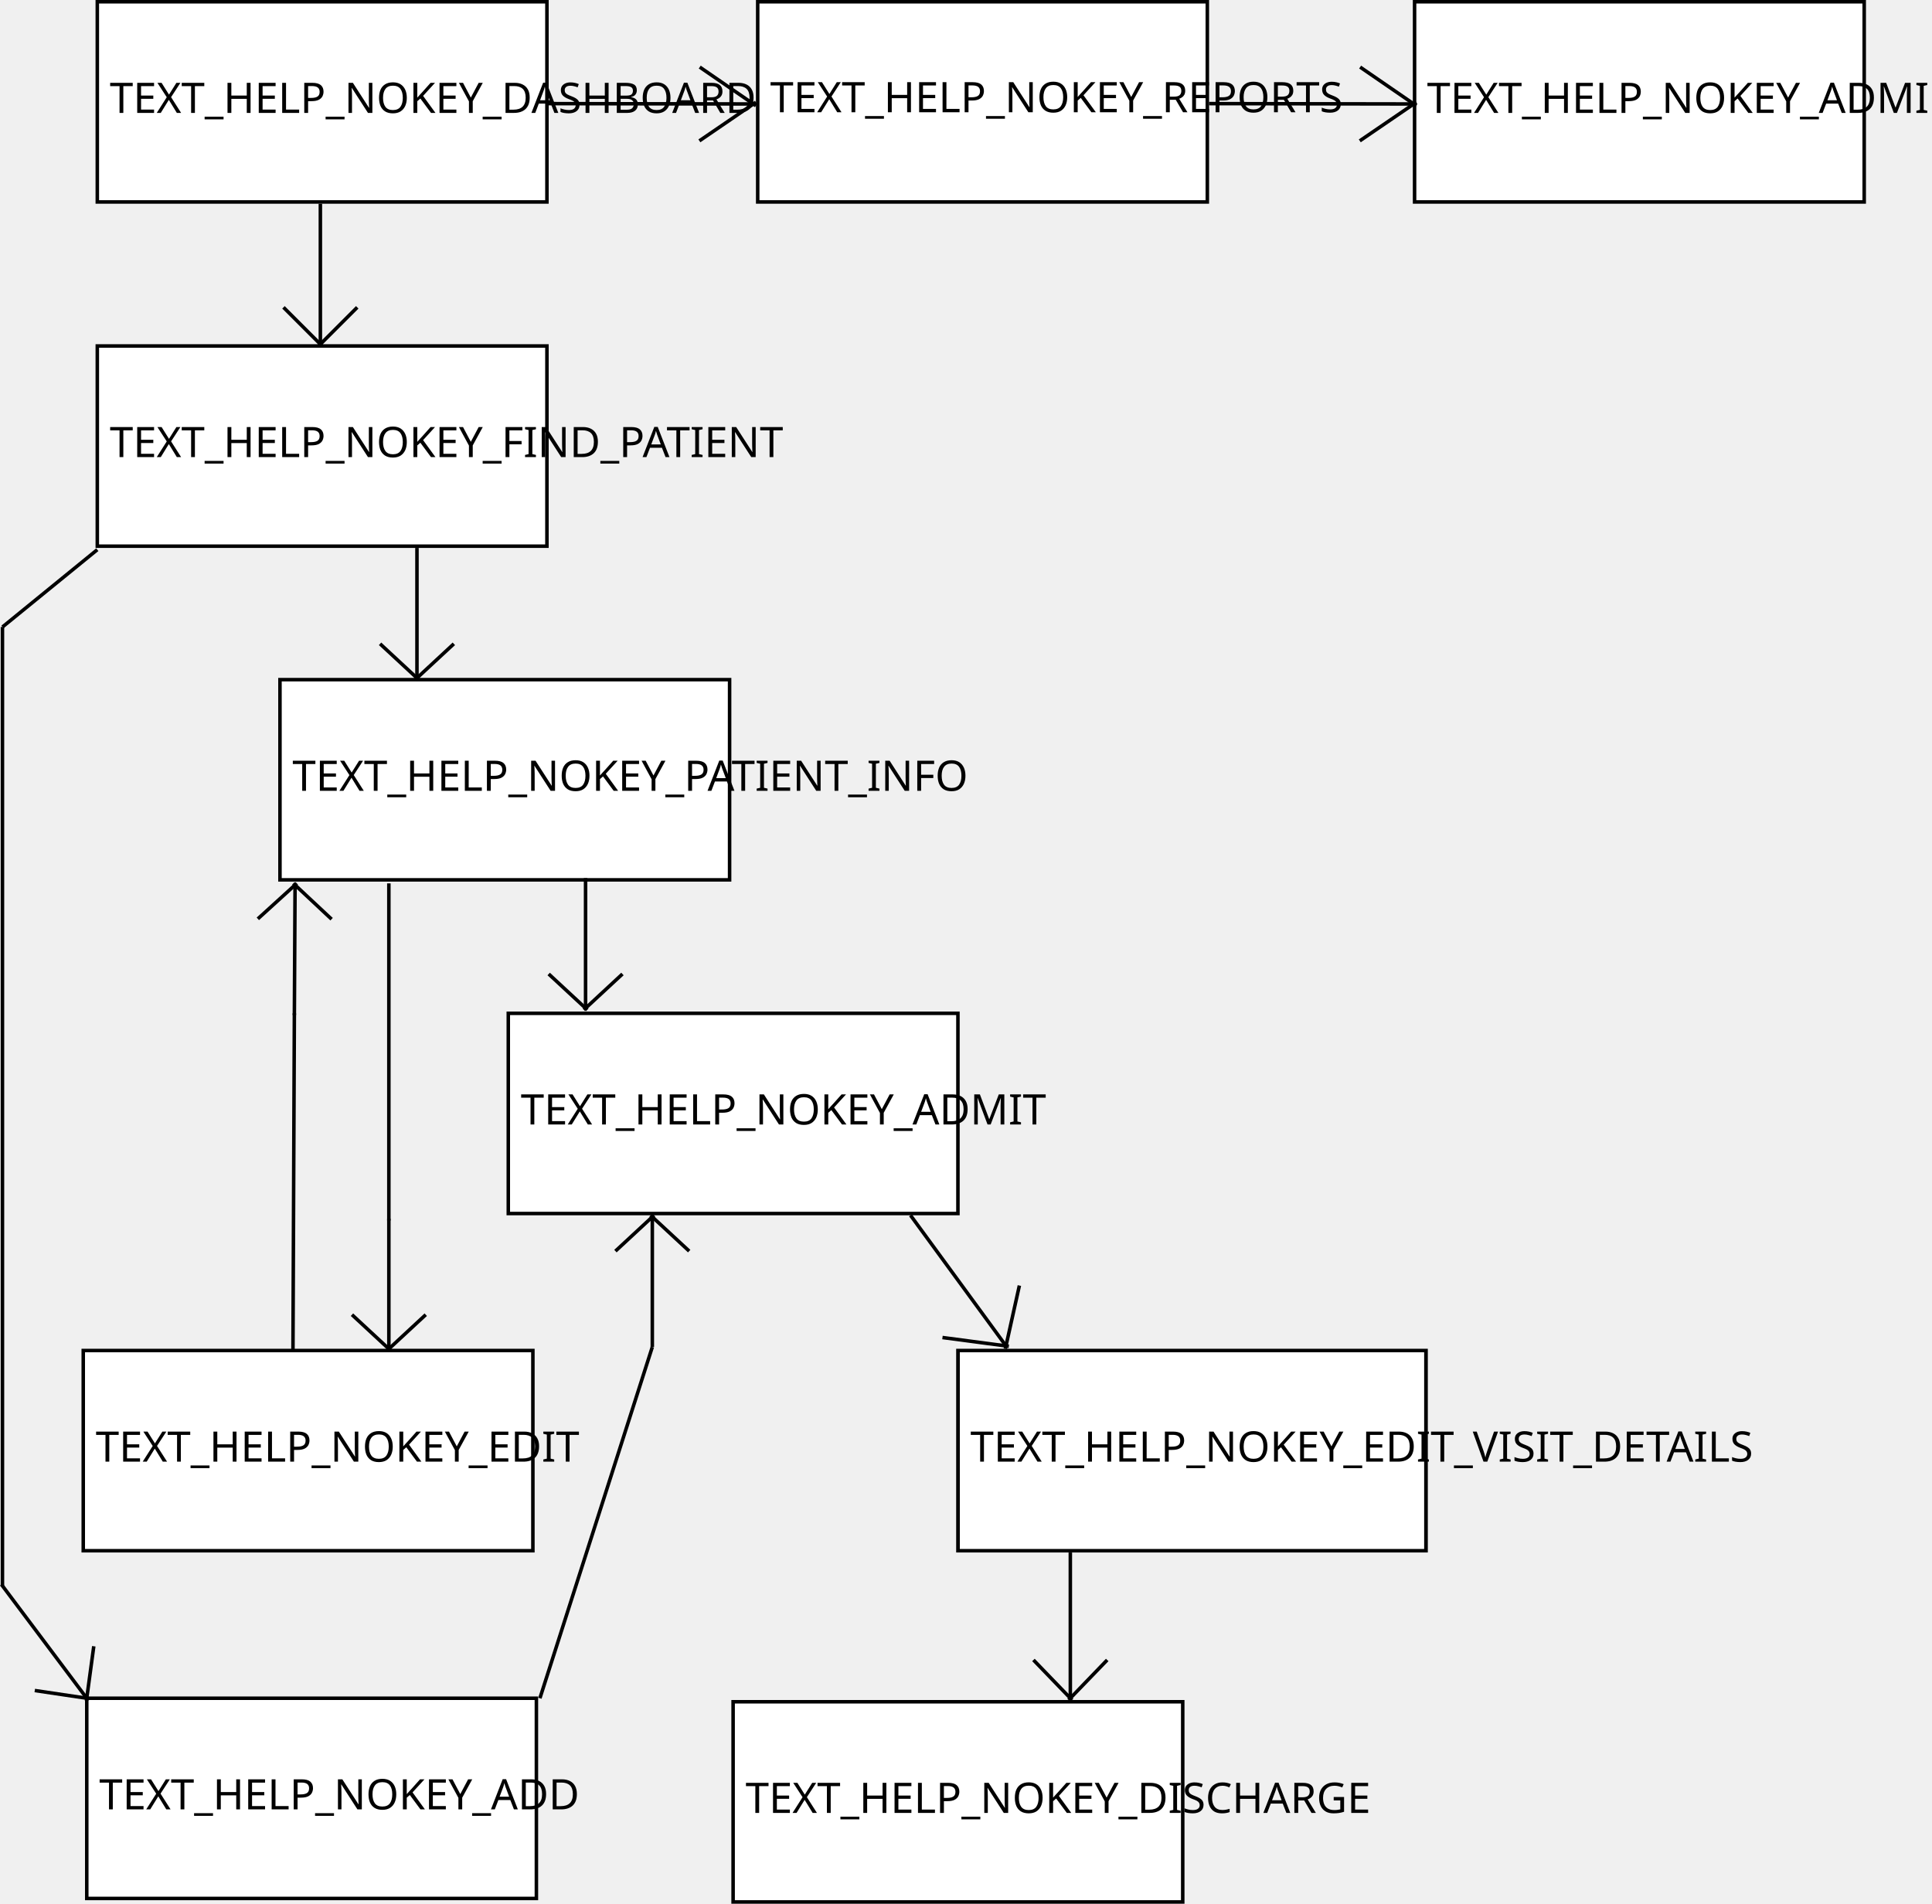
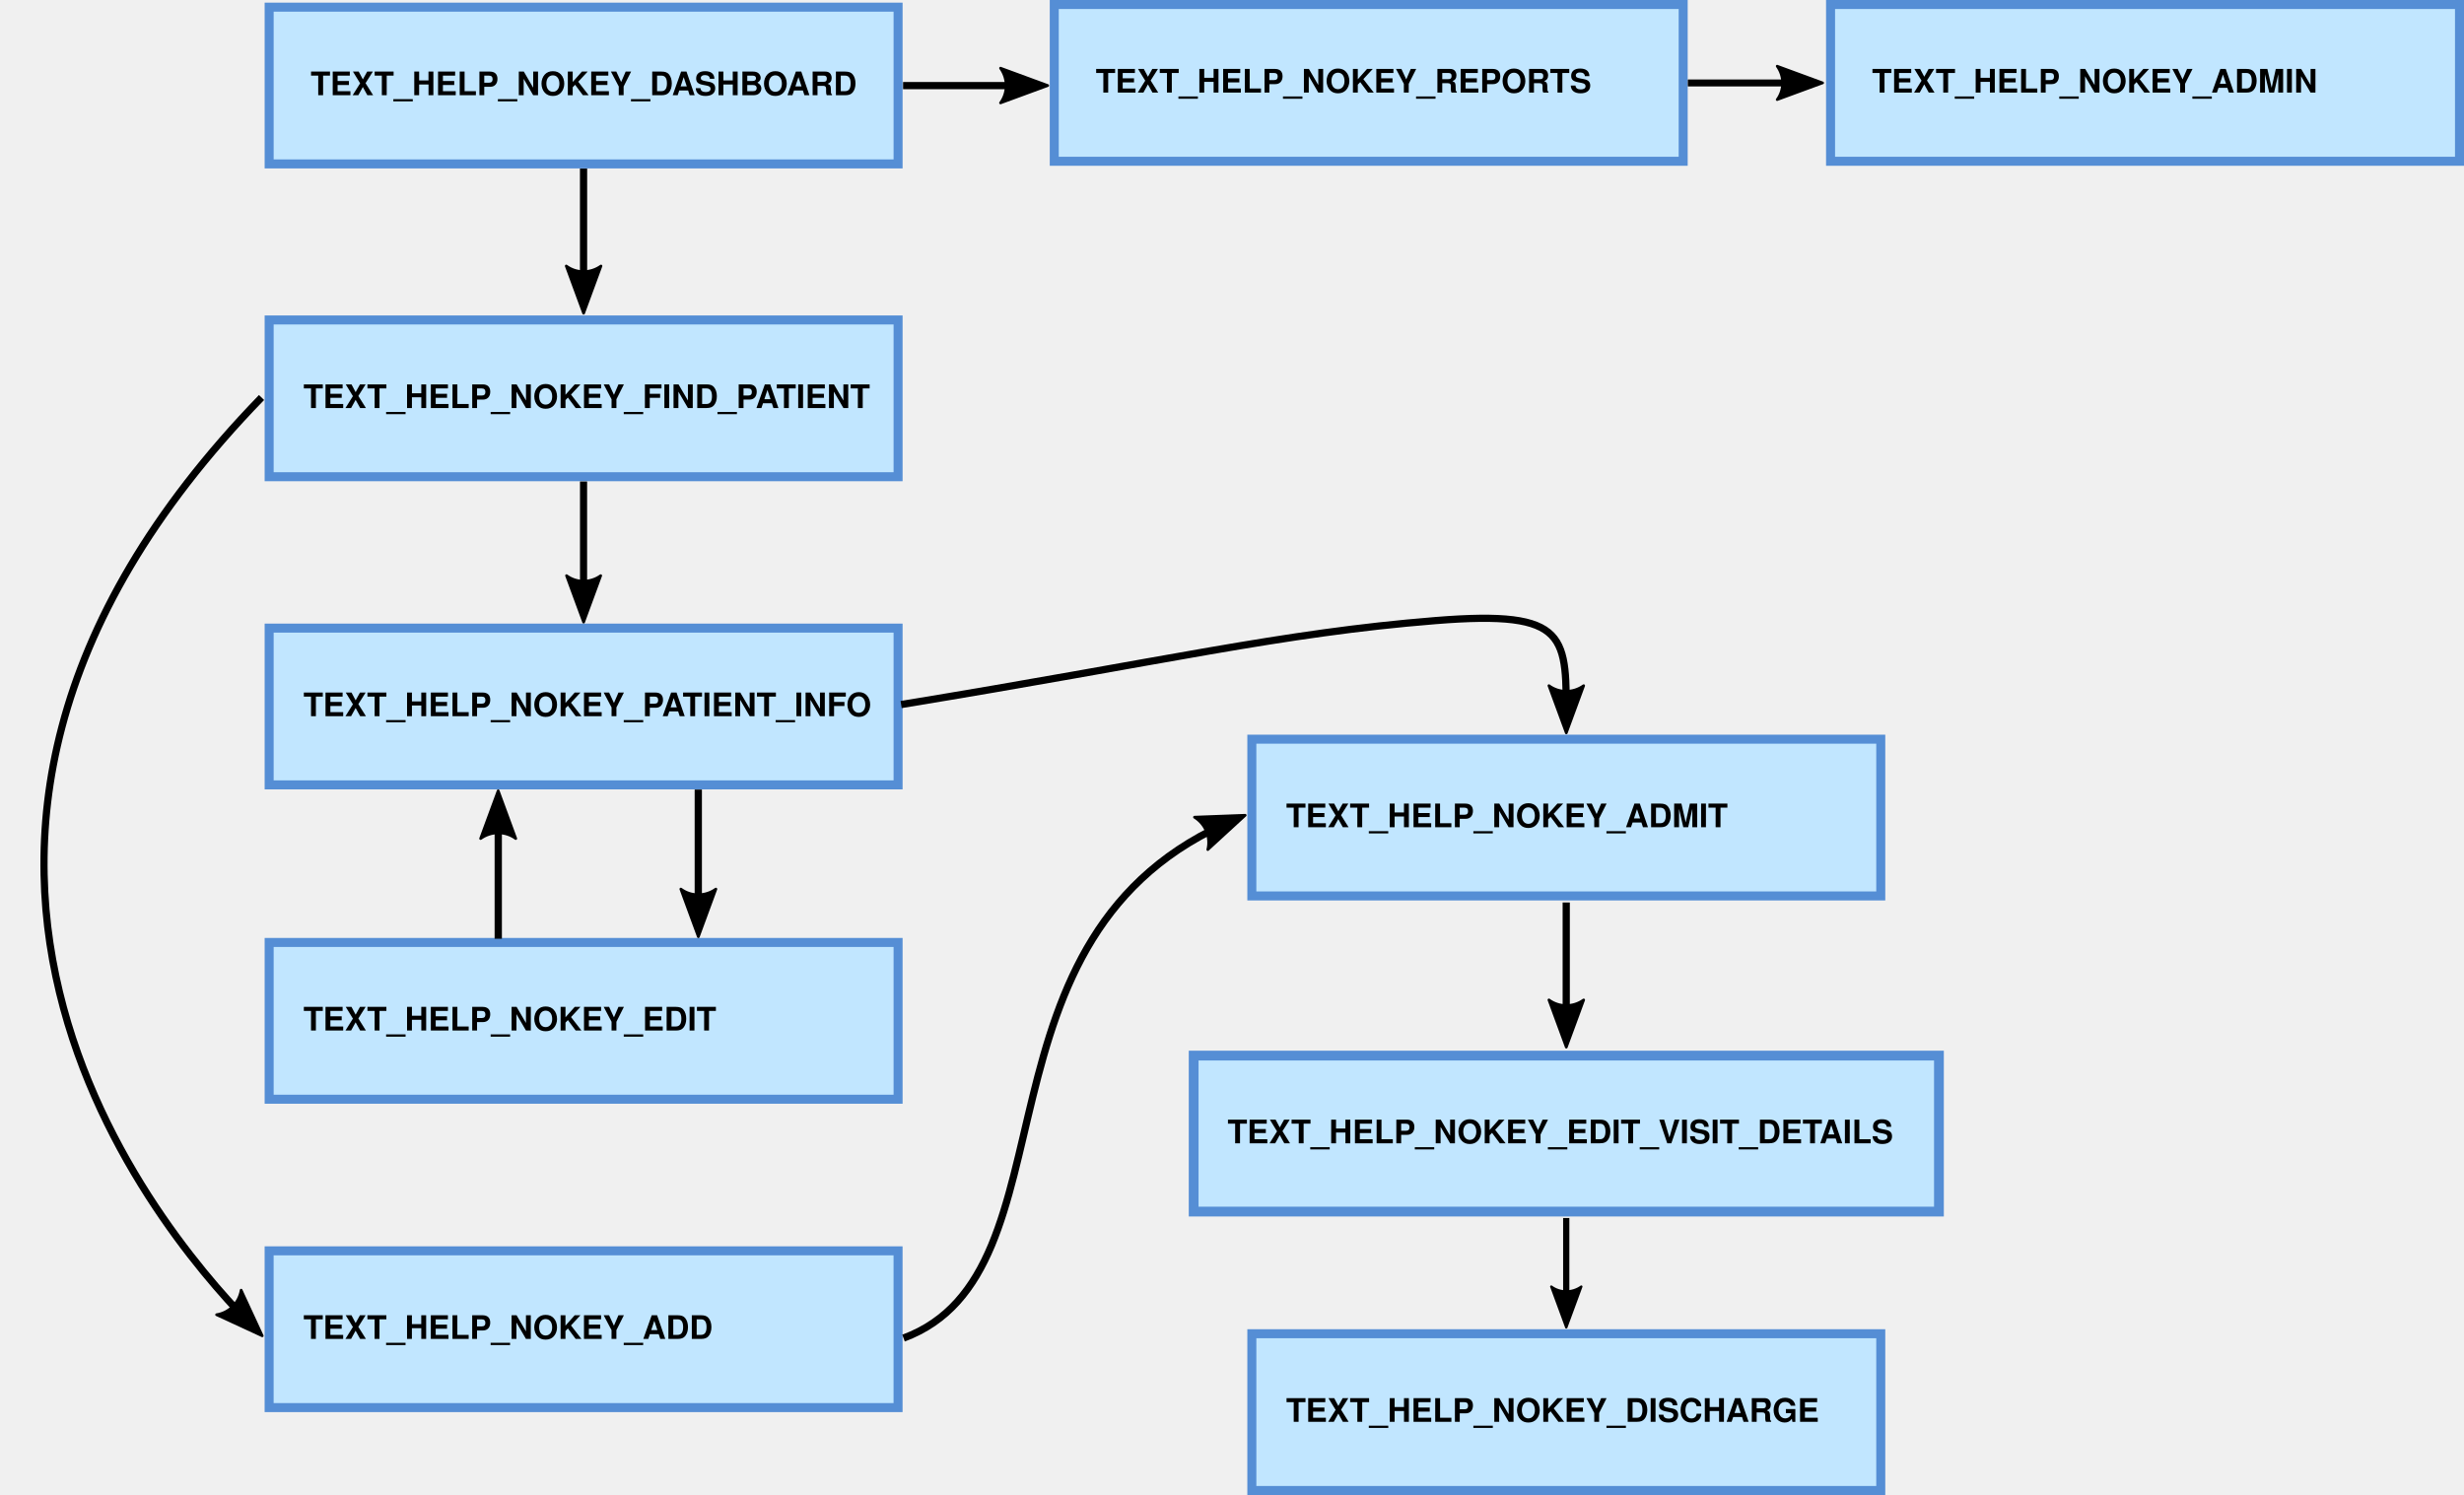
- <svg xmlns="http://www.w3.org/2000/svg" xmlns:ns1="http://www.openswatchbook.org/uri/2009/osb" xmlns:xlink="http://www.w3.org/1999/xlink" version="1.1" id="Layer_1" x="0px" y="0px" viewBox="0 0 550 542" xml:space="preserve" width="550" height="542">
-   <defs id="defs215">
-     <linearGradient id="linearGradient4672" ns1:paint="solid">
-       <stop style="stop-color:#000000;stop-opacity:1;" offset="0" id="stop4670" />
-     </linearGradient>
-     <linearGradient xlink:href="#linearGradient4672" id="linearGradient4674" x1="231" y1="281" x2="360" y2="281" gradientUnits="userSpaceOnUse" />
+ <svg xmlns="http://www.w3.org/2000/svg" xmlns:xlink="http://www.w3.org/1999/xlink" id="Layer_1" data-name="Layer 1" viewBox="0 0 1367.29 829.667" version="1.1" width="1367.29" height="829.667">
+   <defs id="defs912">
+     <marker orient="auto" refY="0" refX="0" id="Arrow2Mend" style="overflow:visible">
+       <path id="path6160" style="fill:#000000;fill-opacity:1;fill-rule:evenodd;stroke:#000000;stroke-width:0.625;stroke-linejoin:round;stroke-opacity:1" d="M 8.719,4.034 -2.207,0.016 8.719,-4.002 c -1.745,2.372 -1.735,5.617 -6e-7,8.035 z" transform="scale(-0.6)" />
+     </marker>
+     <style id="style910">.cls-1{fill:#c3e4f8;}.cls-2{fill:#558ed5;}.cls-3{fill:#c1e6ff;}.cls-4{font-size:15px;font-family:MyriadPro-Regular, Myriad Pro;}.cls-5{letter-spacing:-0.01em;}.cls-6{letter-spacing:-0.03em;}.cls-7{letter-spacing:0em;}.cls-8{letter-spacing:0em;}.cls-9{font-size:12px;}.cls-11,.cls-9{font-family:Helvetica-Bold, Helvetica;font-weight:700;}.cls-10{letter-spacing:-0.04em;}.cls-11{font-size:18px;}.cls-12{fill:none;stroke:#000;stroke-miterlimit:10;stroke-width:3px;}</style>
+     <marker orient="auto" refY="0" refX="0" id="Arrow2Mend-4" style="overflow:visible">
+       <path id="path6160-4" style="fill:#000000;fill-opacity:1;fill-rule:evenodd;stroke:#000000;stroke-width:0.625;stroke-linejoin:round;stroke-opacity:1" d="M 8.719,4.034 -2.207,0.016 8.719,-4.002 c -1.745,2.372 -1.735,5.617 -6e-7,8.035 z" transform="scale(-0.6)" />
+     </marker>
+     <marker orient="auto" refY="0" refX="0" id="Arrow2Mend-4-9" style="overflow:visible">
+       <path id="path6160-4-6" style="fill:#000000;fill-opacity:1;fill-rule:evenodd;stroke:#000000;stroke-width:0.625;stroke-linejoin:round;stroke-opacity:1" d="M 8.719,4.034 -2.207,0.016 8.719,-4.002 c -1.745,2.372 -1.735,5.617 -6e-7,8.035 z" transform="scale(-0.6)" />
+     </marker>
+     <marker orient="auto" refY="0" refX="0" id="Arrow2Mend-8" style="overflow:visible">
+       <path id="path6160-44" style="fill:#000000;fill-opacity:1;fill-rule:evenodd;stroke:#000000;stroke-width:0.625;stroke-linejoin:round;stroke-opacity:1" d="M 8.719,4.034 -2.207,0.016 8.719,-4.002 c -1.745,2.372 -1.735,5.617 -6e-7,8.035 z" transform="scale(-0.6)" />
+     </marker>
+     <marker orient="auto" refY="0" refX="0" id="Arrow2Mend-31" style="overflow:visible">
+       <path id="path6160-33" style="fill:#000000;fill-opacity:1;fill-rule:evenodd;stroke:#000000;stroke-width:0.625;stroke-linejoin:round;stroke-opacity:1" d="M 8.719,4.034 -2.207,0.016 8.719,-4.002 c -1.745,2.372 -1.735,5.617 -6e-7,8.035 z" transform="scale(-0.6)" />
+     </marker>
+     <marker orient="auto" refY="0" refX="0" id="Arrow2Mend-31-0" style="overflow:visible">
+       <path id="path6160-33-1" style="fill:#000000;fill-opacity:1;fill-rule:evenodd;stroke:#000000;stroke-width:0.625;stroke-linejoin:round;stroke-opacity:1" d="M 8.719,4.034 -2.207,0.016 8.719,-4.002 c -1.745,2.372 -1.735,5.617 -6e-7,8.035 z" transform="scale(-0.6)" />
+     </marker>
+     <marker orient="auto" refY="0" refX="0" id="Arrow2Mend-31-0-3" style="overflow:visible">
+       <path id="path6160-33-1-8" style="fill:#000000;fill-opacity:1;fill-rule:evenodd;stroke:#000000;stroke-width:0.625;stroke-linejoin:round;stroke-opacity:1" d="M 8.719,4.034 -2.207,0.016 8.719,-4.002 c -1.745,2.372 -1.735,5.617 -6e-7,8.035 z" transform="scale(-0.6)" />
+     </marker>
+     <marker orient="auto" refY="0" refX="0" id="Arrow2Mend-31-8" style="overflow:visible">
+       <path id="path6160-33-4" style="fill:#000000;fill-opacity:1;fill-rule:evenodd;stroke:#000000;stroke-width:0.625;stroke-linejoin:round;stroke-opacity:1" d="M 8.719,4.034 -2.207,0.016 8.719,-4.002 c -1.745,2.372 -1.735,5.617 -6e-7,8.035 z" transform="scale(-0.6)" />
+     </marker>
+     <marker orient="auto" refY="0" refX="0" id="Arrow2Mend-31-0-5" style="overflow:visible">
+       <path id="path6160-33-1-4" style="fill:#000000;fill-opacity:1;fill-rule:evenodd;stroke:#000000;stroke-width:0.625;stroke-linejoin:round;stroke-opacity:1" d="M 8.719,4.034 -2.207,0.016 8.719,-4.002 c -1.745,2.372 -1.735,5.617 -6e-7,8.035 z" transform="scale(-0.6)" />
+     </marker>
+     <marker orient="auto" refY="0" refX="0" id="Arrow2Mend-31-6" style="overflow:visible">
+       <path id="path6160-33-7" style="fill:#000000;fill-opacity:1;fill-rule:evenodd;stroke:#000000;stroke-width:0.625;stroke-linejoin:round;stroke-opacity:1" d="M 8.719,4.034 -2.207,0.016 8.719,-4.002 c -1.745,2.372 -1.735,5.617 -6e-7,8.035 z" transform="scale(-0.6)" />
+     </marker>
+     <marker orient="auto" refY="0" refX="0" id="Arrow2Mend-31-0-37" style="overflow:visible">
+       <path id="path6160-33-1-7" style="fill:#000000;fill-opacity:1;fill-rule:evenodd;stroke:#000000;stroke-width:0.625;stroke-linejoin:round;stroke-opacity:1" d="M 8.719,4.034 -2.207,0.016 8.719,-4.002 c -1.745,2.372 -1.735,5.617 -6e-7,8.035 z" transform="scale(-0.6)" />
+     </marker>
  </defs>
-   <style type="text/css" id="style2">
- 	.st0{fill:#FFFFFF;}
- 	.st1{fill:none;}
- 	.st2{font-family:'Helvetica-Regular';}
- 	.st3{font-size:12px;}
- 	.st4{fill:none;stroke:#000000;stroke-miterlimit:10;}
- </style>
-   <a xlink:href="LINK_HELP_NOKEY_DASHBOARD" transform="translate(-151.8,-59)" id="a289">
-     <g id="g224">
-       <g id="g8">
-         <rect x="179.5" y="59.5" class="st0" width="128" height="57" id="rect4" style="fill:#ffffff" />
-         <path d="m 307,60 v 56 H 180 V 60 h 127 m 1,-1 H 179 v 58 h 129 z" id="path6" />
-       </g>
-       <rect x="179" y="82.5" class="st1" width="59" height="11" id="rect70" style="fill:none" />
-       <text class="st2 st3" id="text72" x="183.035" y="91.144" style="font-size:12px;font-family:Helvetica-Regular">TEXT_HELP_NOKEY_DASHBOARD</text>
+   <a xlink:href="LINK_HELP_NOKEY_DASHBOARD" id="a16215">
+     <g transform="translate(110.7607,-31.57955)" id="g5455">
+       <rect style="fill:#c1e6ff;stroke:#558ed5;stroke-width:5;stroke-miterlimit:4;stroke-dasharray:none;stroke-opacity:1" class="cls-3" x="38.593" y="35.547" width="349" height="87" id="rect920" />
+       <text y="84.427" x="61.593" style="font-weight:700;font-size:18px;font-family:Helvetica-Bold, Helvetica" class="cls-11" id="text984">TEXT_HELP_NOKEY_DASHBOARD</text>
    </g>
  </a>
-   <a xlink:href="LINK_HELP_NOKEY_FIND_PATIENT" transform="translate(-151.8,-59)" id="a4002">
-     <g id="g245">
-       <g id="g14">
-         <rect x="179.5" y="157.5" class="st0" width="128" height="57" id="rect10" style="fill:#ffffff" />
-         <path d="m 307,158 v 56 H 180 v -56 h 127 m 1,-1 H 179 v 58 h 129 z" id="path12" />
-       </g>
-       <rect x="179" y="180.5" class="st1" width="66" height="11" id="rect74" style="fill:none" />
-       <text class="st2 st3" id="text76" style="font-size:12px;font-family:Helvetica-Regular" x="183.035" y="189.144">TEXT_HELP_NOKEY_FIND_PATIENT</text>
+   <a xlink:href="LINK_HELP_NOKEY_REPORTS" id="a16220">
+     <g transform="translate(546.4186,-33.04668)" id="g5455-2">
+       <rect style="fill:#c1e6ff;stroke:#558ed5;stroke-width:5;stroke-miterlimit:4;stroke-dasharray:none;stroke-opacity:1" class="cls-3" x="38.593" y="35.547" width="349" height="87" id="rect920-3" />
+       <text y="84.427" x="61.593" style="font-weight:700;font-size:18px;font-family:Helvetica-Bold, Helvetica" class="cls-11" id="text984-0">TEXT_HELP_NOKEY_REPORTS</text>
    </g>
  </a>
-   <a xlink:href="LINK_HELP_NOKEY_PATIENT_INFO" transform="translate(-151.8,-59)" style="stroke:none" id="a4010">
-     <g id="g252" style="fill-opacity:1;stroke:none;stroke-opacity:1">
-       <g id="g20" style="fill-opacity:1;stroke:none;stroke-opacity:1">
-         <rect x="231.5" y="252.5" class="st0" width="128" height="57" id="rect16" style="fill:#ffffff;fill-opacity:1;stroke:none;stroke-opacity:1" />
-         <path d="m 359,253 v 56 H 232 v -56 h 127 m 1,-1 H 231 v 58 h 129 z" id="path18" style="fill-opacity:1;stroke:none;stroke-opacity:1" />
-       </g>
-       <rect x="231" y="275.5" class="st1" width="66" height="11" id="rect78" style="fill:none;fill-opacity:1;stroke:none;stroke-opacity:1" />
-       <text class="st2 st3" id="text80" style="font-size:12px;font-family:Helvetica-Regular;fill-opacity:1;stroke:none;stroke-opacity:1" x="235.035" y="284.144">TEXT_HELP_NOKEY_PATIENT_INFO</text>
-     </g>
-     <rect style="fill:#558ed5;fill-opacity:0;stroke:none;stroke-width:0.839;stroke-linecap:butt;stroke-linejoin:miter;stroke-miterlimit:4;stroke-dasharray:none;stroke-opacity:1" id="rect6110" width="127.5" height="56.5" x="231" y="252.75" />
-   </a>
-   <a xlink:href="LINK_HELP_NOKEY_ADMIT" transform="translate(-151.8,-59)" id="a4018">
-     <g id="g259">
-       <g id="g26">
-         <rect x="296.5" y="347.5" class="st0" width="128" height="57" id="rect22" style="fill:#ffffff" />
-         <path d="m 424,348 v 56 H 297 v -56 h 127 m 1,-1 H 296 v 58 h 129 z" id="path24" />
-       </g>
-       <rect x="296" y="370.5" class="st1" width="37" height="11" id="rect82" style="fill:none" />
-       <text class="st2 st3" id="text84" style="font-size:12px;font-family:Helvetica-Regular" x="300.035" y="379.144">TEXT_HELP_NOKEY_ADMIT</text>
+   <a xlink:href="LINK_HELP_NOKEY_ADMIN" id="a16225">
+     <g transform="translate(977.1969,-33.04668)" id="g5455-2-6">
+       <rect style="fill:#c1e6ff;stroke:#558ed5;stroke-width:5;stroke-miterlimit:4;stroke-dasharray:none;stroke-opacity:1" class="cls-3" x="38.593" y="35.547" width="349" height="87" id="rect920-3-2" />
+       <text y="84.427" x="61.593" style="font-weight:700;font-size:18px;font-family:Helvetica-Bold, Helvetica" class="cls-11" id="text984-0-5">TEXT_HELP_NOKEY_ADMIN</text>
    </g>
  </a>
-   <a xlink:href="LINK_HELP_NOKEY_EDIT" transform="translate(-151.8,-59)" id="a4026">
-     <g id="g266">
-       <g id="g44">
-         <rect x="175.5" y="443.5" class="st0" width="128" height="57" id="rect40" style="fill:#ffffff" />
-         <path d="m 303,444 v 56 H 176 v -56 h 127 m 1,-1 H 175 v 58 h 129 z" id="path42" />
-       </g>
-       <rect x="175" y="466.5" class="st1" width="37" height="11" id="rect86" style="fill:none" />
-       <text class="st2 st3" id="text88" style="font-size:12px;font-family:Helvetica-Regular" x="179.035" y="475.144">TEXT_HELP_NOKEY_EDIT</text>
+   <a xlink:href="LINK_HELP_NOKEY_FIND_PATIENT" id="a16230">
+     <g transform="translate(116.761,142.0183)" id="g5653">
+       <rect style="fill:#c1e6ff;stroke:#558ed5;stroke-width:5;stroke-miterlimit:4;stroke-dasharray:none;stroke-opacity:1" class="cls-3" x="32.593" y="35.547" width="349" height="87" id="rect920-3-2-7" />
+       <text y="84.427" x="51.593" style="font-weight:700;font-size:18px;font-family:Helvetica-Bold, Helvetica" class="cls-11" id="text984-0-5-4">TEXT_HELP_NOKEY_FIND_PATIENT</text>
    </g>
  </a>
-   <a xlink:href="LINK_HELP_NOKEY_ADD" transform="translate(-151.8,-59)" id="a4042">
-     <g id="g287">
-       <g id="g50">
-         <rect x="176.5" y="542.5" class="st0" width="128" height="57" id="rect46" style="fill:#ffffff" />
-         <path d="m 304,543 v 56 H 177 v -56 h 127 m 1,-1 H 176 v 58 h 129 z" id="path48" />
-       </g>
-       <rect x="176" y="565.5" class="st1" width="37" height="11" id="rect90" style="fill:none" />
-       <text class="st2 st3" id="text92" style="font-size:12px;font-family:Helvetica-Regular" x="180.035" y="574.144">TEXT_HELP_NOKEY_ADD</text>
+   <a xlink:href="LINK_HELP_NOKEY_PATIENT_INFO" id="a16235">
+     <g transform="translate(93.14787,-4.379212)" id="g5742">
+       <rect style="fill:#c1e6ff;stroke:#558ed5;stroke-width:5;stroke-miterlimit:4;stroke-dasharray:none;stroke-opacity:1" class="cls-3" x="56.206" y="352.958" width="349" height="87" id="rect920-3-2-7-7" />
+       <text y="401.838" x="75.206" style="font-weight:700;font-size:18px;font-family:Helvetica-Bold, Helvetica" class="cls-11" id="text984-0-5-4-4">TEXT_HELP_NOKEY_PATIENT_INFO</text>
    </g>
  </a>
-   <a xlink:href="LINK_HELP_NOKEY_EDIT_VISIT_DETAILS" transform="translate(-151.8,-59)" id="a4034">
-     <g id="g273">
-       <g id="g32" transform="matrix(1.040853,0,0,1,-17.32175,0)">
-         <rect x="424.5" y="443.5" class="st0" width="128" height="57" id="rect28" style="fill:#ffffff" />
-         <path d="m 552,444 v 56 H 425 v -56 h 127 m 1,-1 H 424 v 58 h 129 z" id="path30" />
-       </g>
-       <rect x="424" y="465.55" class="st1" width="82" height="12.9" id="rect94" style="fill:none" />
-       <text class="st2 st3" id="text96" style="font-size:12px;font-family:Helvetica-Regular" x="428.035" y="475.144">TEXT_HELP_NOKEY_EDIT_VISIT_DETAILS</text>
+   <a xlink:href="LINK_HELP_NOKEY_ADMIT" id="a16245">
+     <g transform="translate(634.7655,-66.58722)" id="g6966">
+       <rect style="fill:#c1e6ff;stroke:#558ed5;stroke-width:5;stroke-miterlimit:4;stroke-dasharray:none;stroke-opacity:1" class="cls-3" x="59.885" y="476.805" width="349" height="87" id="rect920-3-2-7-7-9" />
+       <text y="525.685" x="78.885" style="font-weight:700;font-size:18px;font-family:Helvetica-Bold, Helvetica" class="cls-11" id="text984-0-5-4-4-7">TEXT_HELP_NOKEY_ADMIT</text>
    </g>
  </a>
-   <a xlink:href="LINK_HELP_NOKEY_DISCHARGE" transform="translate(-151.8,-59)" id="a4050">
-     <g id="g280">
-       <g id="g38">
-         <rect x="360.5" y="543.5" class="st0" width="128" height="57" id="rect34" style="fill:#ffffff" />
-         <path d="m 488,544 v 56 H 361 v -56 h 127 m 1,-1 H 360 v 58 h 129 z" id="path36" />
+   <flowRoot style="font-style:normal;font-variant:normal;font-weight:normal;font-stretch:normal;font-size:40px;line-height:1.25;font-family:Helvetica-Regular;-inkscape-font-specification:Helvetica-Regular;letter-spacing:0px;word-spacing:0px;fill:#000000;fill-opacity:1;stroke:none" id="flowRoot5744" xml:space="preserve" transform="translate(248.8781,296.1923)">
+     <flowRegion id="flowRegion5746">
+       <rect y="424.661" x="450.02" height="41.691" width="274.671" id="rect5748" />
+     </flowRegion>
+     <flowPara id="flowPara5750" />
+   </flowRoot>
+   <g id="g5776" transform="translate(-204.5065,383.2523)">
+     <a xlink:href="LINK_HELP_NOKEY_EDIT" id="a16240">
+       <g id="g5781">
+         <rect id="rect920-3-2-7-7-9-6" height="87" width="349" y="139.775" x="353.861" class="cls-3" style="fill:#c1e6ff;stroke:#558ed5;stroke-width:5;stroke-miterlimit:4;stroke-dasharray:none;stroke-opacity:1" />
+         <text id="text984-0-5-4-4-7-2" class="cls-11" style="font-weight:700;font-size:18px;font-family:Helvetica-Bold, Helvetica" x="372.861" y="188.655">TEXT_HELP_NOKEY_EDIT</text>
      </g>
-       <rect x="360" y="565.55" class="st1" width="82" height="12.9" id="rect98" style="fill:none" />
-       <text class="st2 st3" id="text100" style="font-size:12px;font-family:Helvetica-Regular" x="364.035" y="575.144">TEXT_HELP_NOKEY_DISCHARGE</text>
+     </a>
+   </g>
+   <a xlink:href="LINK_HELP_NOKEY_EDIT_VISIT_DETAILS" id="a16250">
+     <g transform="translate(308.2951,445.8252)" id="g5776-1">
+       <g id="g5781-0">
+         <rect id="rect920-3-2-7-7-9-6-5" height="86.571" width="413.56" y="139.989" x="354.076" class="cls-3" style="fill:#c1e6ff;stroke:#558ed5;stroke-width:5.429;stroke-miterlimit:4;stroke-dasharray:none;stroke-opacity:1" />
+         <text id="text984-0-5-4-4-7-2-0" class="cls-11" style="font-weight:700;font-size:18px;font-family:Helvetica-Bold, Helvetica" x="372.861" y="188.655">TEXT_HELP_NOKEY_EDIT_VISIT_DETAILS</text>
+       </g>
    </g>
  </a>
-   <a xlink:href="LINK_HELP_NOKEY_ADMIN" transform="translate(-151.8,-59)" id="a3994">
-     <g id="g238">
-       <g id="g62">
-         <rect x="554.5" y="59.5" class="st0" width="128" height="57" id="rect58" style="fill:#ffffff" />
-         <path d="m 682,60 v 56 H 555 V 60 h 127 m 1,-1 H 554 v 58 h 129 z" id="path60" />
-       </g>
-       <rect x="554" y="82.5" class="st1" width="37" height="11" id="rect102" style="fill:none" />
-       <text class="st2 st3" id="text104" x="558.035" y="91.144" style="font-size:12px;font-family:Helvetica-Regular">TEXT_HELP_NOKEY_ADMIN</text>
+   <a xlink:href="LINK_HELP_NOKEY_ADD" id="a16261">
+     <g transform="translate(186.0511,148.0981)" id="g6974">
+       <rect style="fill:#c1e6ff;stroke:#558ed5;stroke-width:5;stroke-miterlimit:4;stroke-dasharray:none;stroke-opacity:1" class="cls-3" x="-36.712" y="546.069" width="349" height="87" id="rect920-3-2-7-7-9-7" />
+       <text y="594.949" x="-17.712" style="font-weight:700;font-size:18px;font-family:Helvetica-Bold, Helvetica" class="cls-11" id="text984-0-5-4-4-7-5">TEXT_HELP_NOKEY_ADD</text>
    </g>
  </a>
-   <a xlink:href="LINK_HELP_NOKEY_REPORTS" transform="translate(-151.8,-59)" id="a3986">
-     <g id="g231">
-       <g id="g56">
-         <rect x="367.5" y="59.5" class="st0" width="128" height="57" id="rect52" style="fill:#ffffff" />
-         <path d="m 495,60 v 56 H 368 V 60 h 127 m 1,-1 H 367 v 58 h 129 z" id="path54" />
-       </g>
-       <text class="st2 st3" id="text108" x="371.035" y="90.959" style="font-size:12px;font-family:Helvetica-Regular">TEXT_HELP_NOKEY_REPORTS</text>
+   <a xlink:href="LINK_HELP_NOKEY_DISCHARGE" id="a16256">
+     <g transform="translate(416.688,32.83416)" id="g6970">
+       <rect style="fill:#c1e6ff;stroke:#558ed5;stroke-width:5;stroke-miterlimit:4;stroke-dasharray:none;stroke-opacity:1" class="cls-3" x="277.963" y="707.333" width="349" height="87" id="rect920-3-2-7-7-9-7-2" />
+       <text y="756.213" x="296.972" style="font-weight:700;font-size:18px;font-family:Helvetica-Bold, Helvetica" class="cls-11" id="text984-0-5-4-4-7-5-4">TEXT_HELP_NOKEY_DISCHARGE</text>
    </g>
  </a>
-   <rect x="794.2" y="27" class="st1" width="303" height="469" id="rect110" style="fill:none" />
-   <line class="st4" x1="91.2" y1="58" x2="91.2" y2="98" id="line136" style="fill:none;stroke:#000000;stroke-miterlimit:10" />
-   <line class="st4" x1="101.7" y1="87.5" x2="90.7" y2="98.5" id="line138" style="fill:none;stroke:#000000;stroke-miterlimit:10" />
-   <line class="st4" x1="80.7" y1="87.5" x2="91.7" y2="98.5" id="line140" style="fill:none;stroke:#000000;stroke-miterlimit:10" />
-   <line class="st4" x1="156.2" y1="29.5" x2="214.5" y2="29.6" id="line142" style="fill:none;stroke:#000000;stroke-miterlimit:10" />
-   <line class="st4" x1="199.2" y1="19.1" x2="215.2" y2="30.1" id="line144" style="fill:none;stroke:#000000;stroke-miterlimit:10" />
-   <line class="st4" x1="199.1" y1="40.1" x2="215.2" y2="29.1" id="line146" style="fill:none;stroke:#000000;stroke-miterlimit:10" />
-   <line class="st4" x1="118.7" y1="156" x2="118.7" y2="193" id="line148" style="fill:none;stroke:#000000;stroke-miterlimit:10" />
-   <line class="st4" x1="129.2" y1="183.3" x2="118.2" y2="193.5" id="line150" style="fill:none;stroke:#000000;stroke-miterlimit:10" />
-   <line class="st4" x1="108.2" y1="183.3" x2="119.2" y2="193.5" id="line152" style="fill:none;stroke:#000000;stroke-miterlimit:10" />
-   <line class="st4" x1="166.7" y1="250" x2="166.7" y2="287" id="line154" style="fill:none;stroke:#000000;stroke-miterlimit:10" />
-   <line class="st4" x1="177.2" y1="277.3" x2="166.2" y2="287.5" id="line156" style="fill:none;stroke:#000000;stroke-miterlimit:10" />
-   <line class="st4" x1="156.2" y1="277.3" x2="167.2" y2="287.5" id="line158" style="fill:none;stroke:#000000;stroke-miterlimit:10" />
-   <line class="st4" x1="185.7" y1="383.5" x2="185.7" y2="346.5" id="line160" style="fill:none;stroke:#000000;stroke-miterlimit:10" />
-   <line class="st4" x1="175.2" y1="356.2" x2="186.2" y2="346" id="line162" style="fill:none;stroke:#000000;stroke-miterlimit:10" />
-   <line class="st4" x1="196.2" y1="356.2" x2="185.2" y2="346" id="line164" style="fill:none;stroke:#000000;stroke-miterlimit:10" />
-   <line class="st4" x1="110.7" y1="347" x2="110.7" y2="384" id="line166" style="fill:none;stroke:#000000;stroke-miterlimit:10" />
-   <line class="st4" x1="121.2" y1="374.3" x2="110.2" y2="384.5" id="line168" style="fill:none;stroke:#000000;stroke-miterlimit:10" />
-   <line class="st4" x1="100.2" y1="374.3" x2="111.2" y2="384.5" id="line170" style="fill:none;stroke:#000000;stroke-miterlimit:10" />
-   <line class="st4" x1="259.2" y1="346" x2="286.4" y2="383.2" id="line172" style="fill:none;stroke:#000000;stroke-miterlimit:10" />
-   <line class="st4" x1="290.2" y1="366" x2="286.2" y2="384" id="line174" style="fill:none;stroke:#000000;stroke-miterlimit:10" />
-   <line class="st4" x1="268.3" y1="380.8" x2="287.2" y2="383.3" id="line176" style="fill:none;stroke:#000000;stroke-miterlimit:10" />
-   <line class="st4" x1="0.4" y1="451.1" x2="24.7" y2="483.5" id="line178" style="fill:none;stroke:#000000;stroke-miterlimit:10" />
-   <line class="st4" x1="26.7" y1="468.7" x2="24.6" y2="484.2" id="line180" style="fill:none;stroke:#000000;stroke-miterlimit:10" />
-   <line class="st4" x1="9.9" y1="481.3" x2="25.4" y2="483.6" id="line182" style="fill:none;stroke:#000000;stroke-miterlimit:10" />
-   <line class="st4" x1="304.7" y1="442" x2="304.7" y2="483.5" id="line184" style="fill:none;stroke:#000000;stroke-miterlimit:10" />
-   <line class="st4" x1="315.2" y1="472.6" x2="304.2" y2="484" id="line186" style="fill:none;stroke:#000000;stroke-miterlimit:10" />
-   <line class="st4" x1="294.2" y1="472.6" x2="305.2" y2="484" id="line188" style="fill:none;stroke:#000000;stroke-miterlimit:10" />
-   <line class="st4" x1="344.2" y1="29.5" x2="402.5" y2="29.6" id="line190" style="fill:none;stroke:#000000;stroke-miterlimit:10" />
-   <line class="st4" x1="387.2" y1="19.1" x2="403.2" y2="30.1" id="line192" style="fill:none;stroke:#000000;stroke-miterlimit:10" />
-   <line class="st4" x1="387.1" y1="40.1" x2="403.2" y2="29.1" id="line194" style="fill:none;stroke:#000000;stroke-miterlimit:10" />
-   <line class="st4" x1="0.7" y1="451.5" x2="0.7" y2="178.5" id="line196" style="fill:none;stroke:#000000;stroke-miterlimit:10" />
-   <line class="st4" x1="27.7" y1="156.5" x2="0.7" y2="178.5" id="line198" style="fill:none;stroke:#000000;stroke-miterlimit:10" />
-   <line class="st4" x1="110.7" y1="347.5" x2="110.7" y2="251.5" id="line200" style="fill:none;stroke:#000000;stroke-miterlimit:10" />
-   <line class="st4" x1="83.8" y1="289" x2="84" y2="252" id="line202" style="fill:none;stroke:#000000;stroke-miterlimit:10" />
-   <line class="st4" x1="73.4" y1="261.6" x2="84.5" y2="251.5" id="line204" style="fill:none;stroke:#000000;stroke-miterlimit:10" />
-   <line class="st4" x1="94.4" y1="261.7" x2="83.5" y2="251.5" id="line206" style="fill:none;stroke:#000000;stroke-miterlimit:10" />
-   <line class="st4" x1="83.8" y1="288.5" x2="83.4" y2="384.5" id="line208" style="fill:none;stroke:#000000;stroke-miterlimit:10" />
-   <line class="st4" x1="185.7" y1="383.5" x2="153.7" y2="483.5" id="line210" style="fill:none;stroke:#000000;stroke-miterlimit:10" />
+   <path style="fill:none;stroke:#000000;stroke-width:3.997;stroke-linecap:butt;stroke-linejoin:miter;stroke-miterlimit:4;stroke-dasharray:none;stroke-opacity:1;marker-end:url(#Arrow2Mend)" d="M 323.816,93.539 V 168.533" id="path6731" />
+   <path style="fill:none;stroke:#000000;stroke-width:3.997;stroke-linecap:butt;stroke-linejoin:miter;stroke-miterlimit:4;stroke-dasharray:none;stroke-opacity:1;marker-end:url(#Arrow2Mend-4)" d="m 501.113,47.506 h 74.994" id="path6731-7" />
+   <path style="fill:none;stroke:#000000;stroke-width:3.854;stroke-linecap:butt;stroke-linejoin:miter;stroke-miterlimit:4;stroke-dasharray:none;stroke-opacity:1;marker-end:url(#Arrow2Mend-4-9)" d="m 936.586,46.038 h 69.726" id="path6731-7-9" />
+   <path style="fill:none;stroke:#000000;stroke-width:3.997;stroke-linecap:butt;stroke-linejoin:miter;stroke-miterlimit:4;stroke-dasharray:none;stroke-opacity:1;marker-end:url(#Arrow2Mend-8)" d="M 145.129,220.603 C -102.285,475.631 100.566,696.424 141.754,737.612" id="path6731-5" />
+   <path style="fill:none;stroke:#000000;stroke-width:3.939;stroke-linecap:butt;stroke-linejoin:miter;stroke-miterlimit:4;stroke-dasharray:none;stroke-opacity:1;marker-end:url(#Arrow2Mend-31)" d="m 323.816,267.214 v 72.842" id="path6731-58" />
+   <path style="fill:none;stroke:#000000;stroke-width:4.031;stroke-linecap:butt;stroke-linejoin:miter;stroke-miterlimit:4;stroke-dasharray:none;stroke-opacity:1;marker-end:url(#Arrow2Mend-31-0)" d="m 387.486,438.187 v 76.305" id="path6731-58-5" />
+   <path style="fill:none;stroke:#000000;stroke-width:4.043;stroke-linecap:butt;stroke-linejoin:miter;stroke-miterlimit:4;stroke-dasharray:none;stroke-opacity:1;marker-end:url(#Arrow2Mend-31-0-3)" d="M 276.487,520.96 V 444.209" id="path6731-58-5-6" />
+   <path style="fill:none;stroke:#000000;stroke-width:3.997;stroke-linecap:butt;stroke-linejoin:miter;stroke-miterlimit:4;stroke-dasharray:none;stroke-opacity:1;marker-end:url(#Arrow2Mend-31-8)" d="m 500.041,390.998 c 147.656,-24.218 210.301,-39.643 296.45,-46.589 75.116,-6.056 72.621,8.728 72.621,57.019" id="path6731-58-8" />
+   <path style="fill:none;stroke:#000000;stroke-width:3.997;stroke-linecap:butt;stroke-linejoin:miter;stroke-miterlimit:4;stroke-dasharray:none;stroke-opacity:1;marker-end:url(#Arrow2Mend-31-0-5)" d="m 869.112,500.842 v 74.994" id="path6731-58-5-0" />
+   <path style="fill:none;stroke:#000000;stroke-width:3.458;stroke-linecap:butt;stroke-linejoin:miter;stroke-miterlimit:4;stroke-dasharray:none;stroke-opacity:1;marker-end:url(#Arrow2Mend-31-6)" d="m 869.113,675.958 v 56.138" id="path6731-58-9" />
+   <path style="fill:none;stroke:#000000;stroke-width:4.031;stroke-linecap:butt;stroke-linejoin:miter;stroke-miterlimit:4;stroke-dasharray:none;stroke-opacity:1;marker-end:url(#Arrow2Mend-31-0-37)" d="M 501.372,742.597 C 599.921,706.089 532.595,517.623 686.041,454.514" id="path6731-58-5-9" />
</svg>
